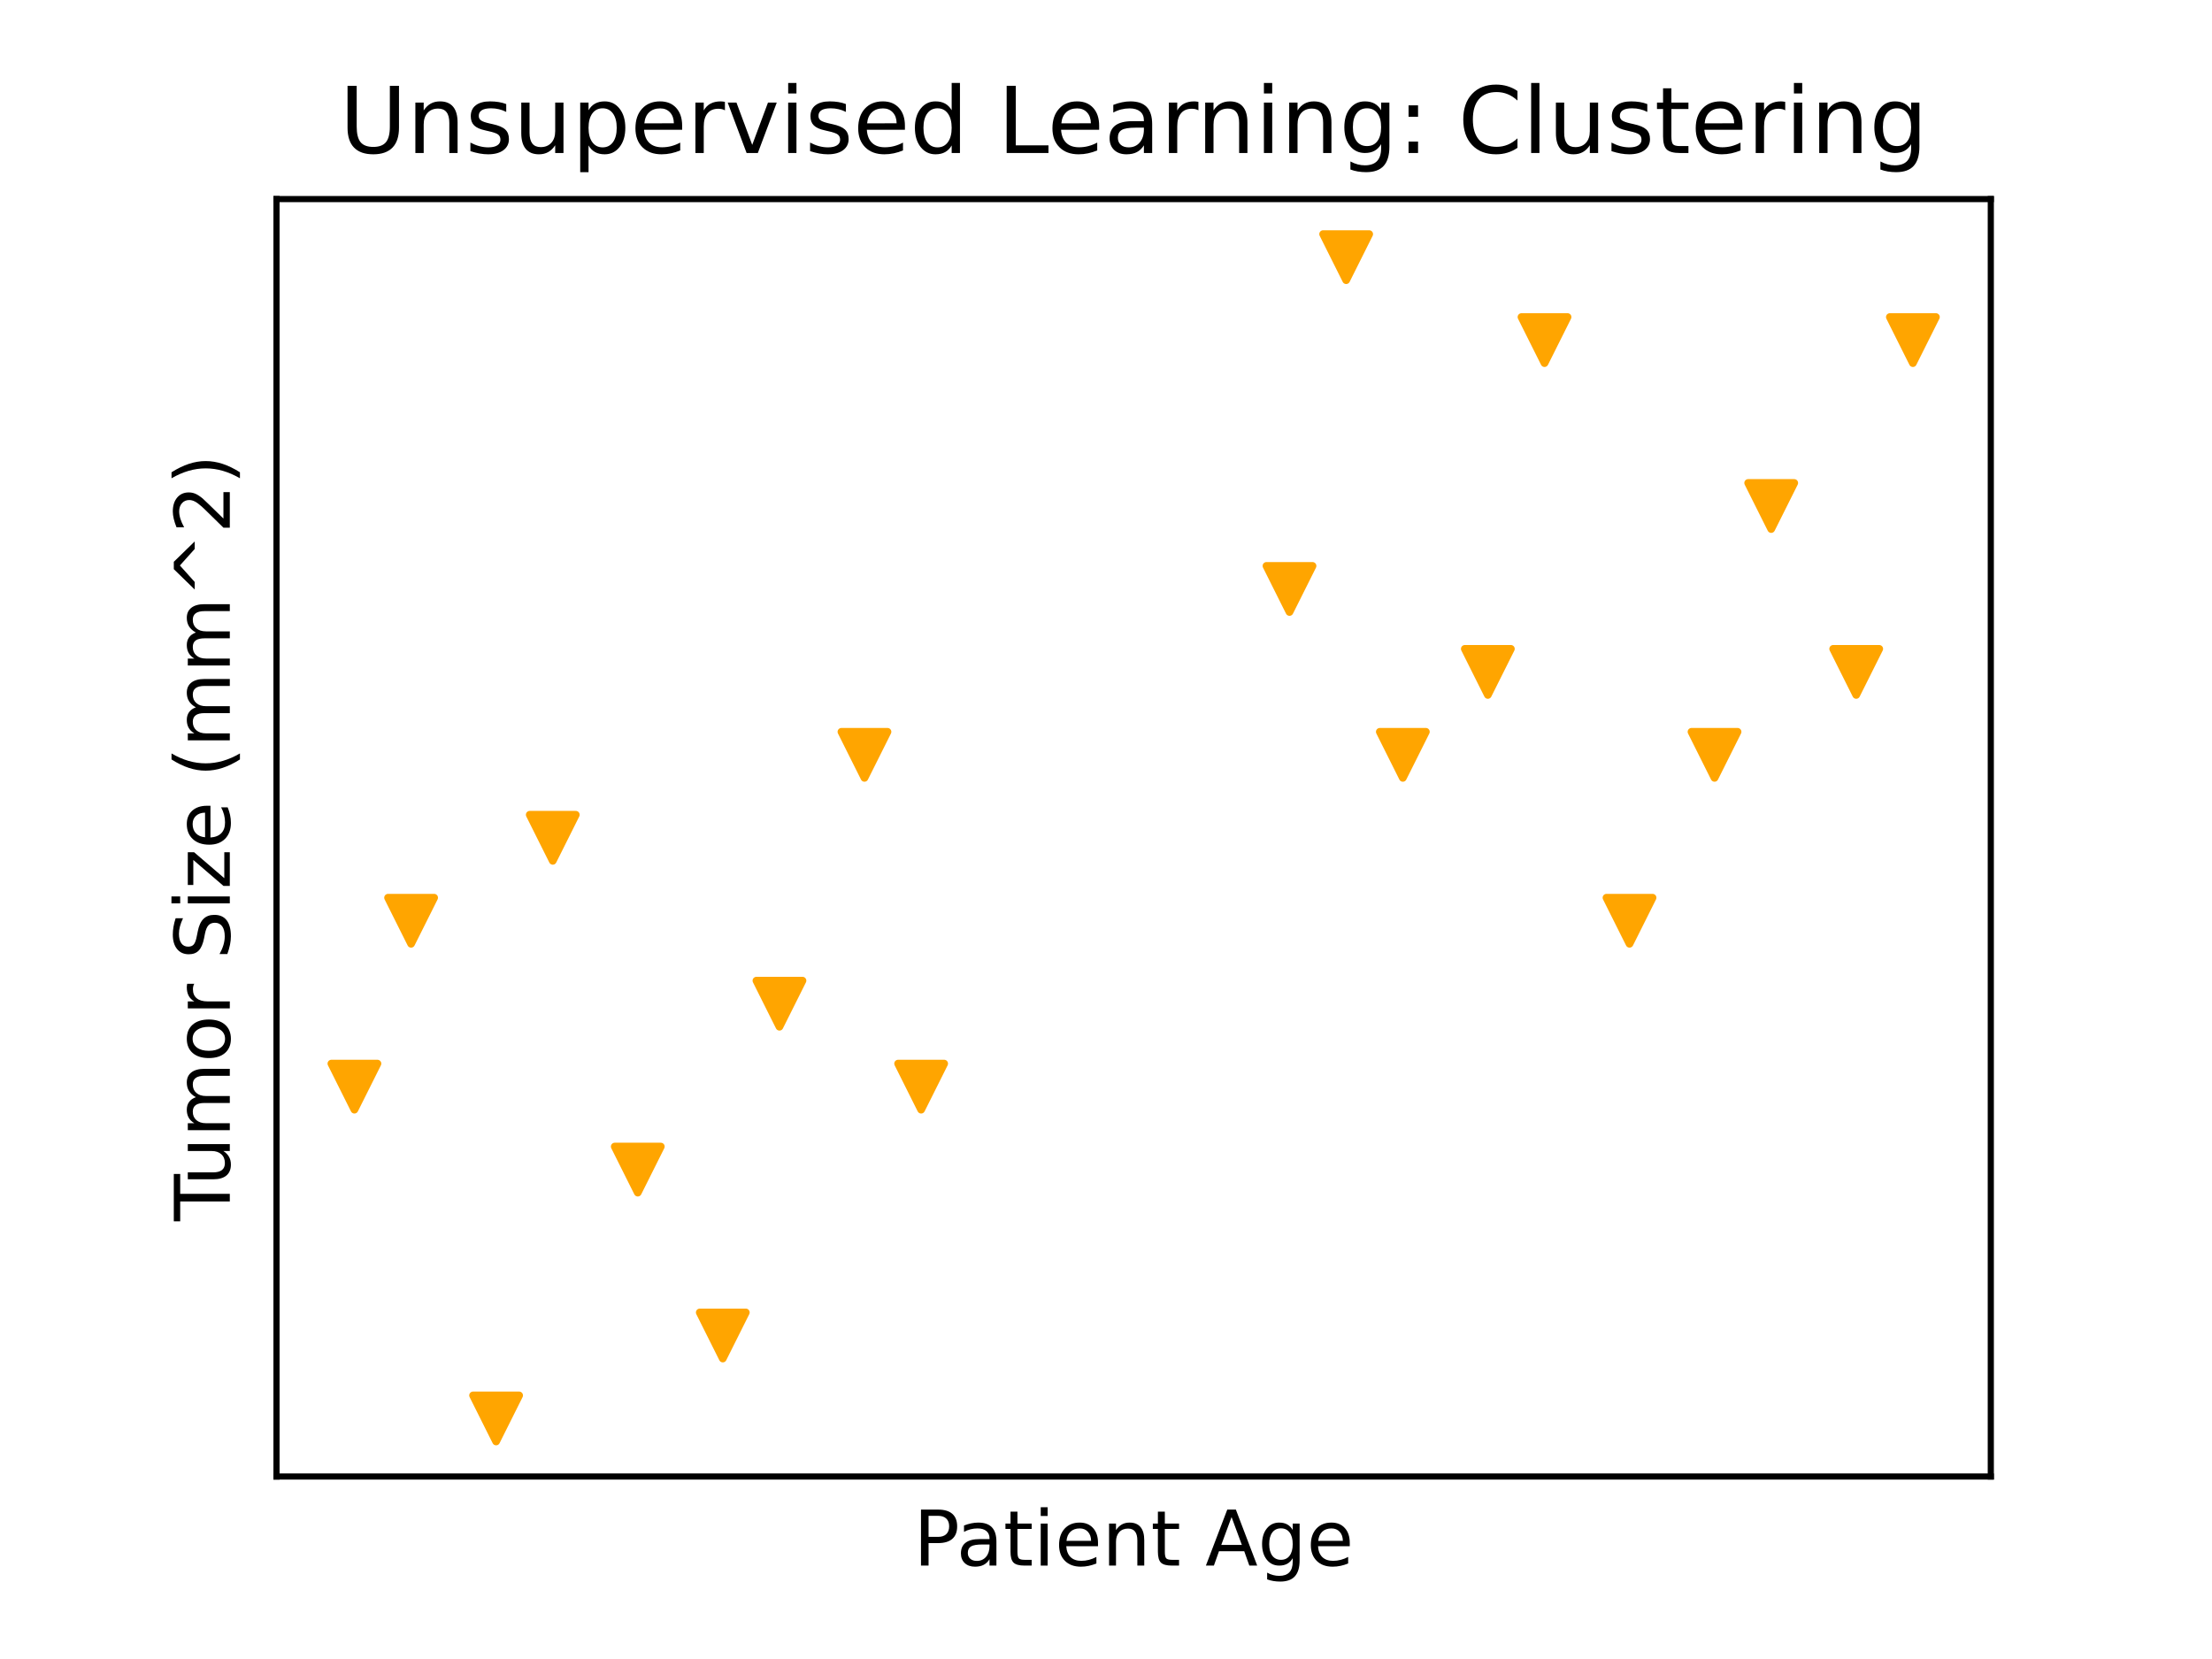
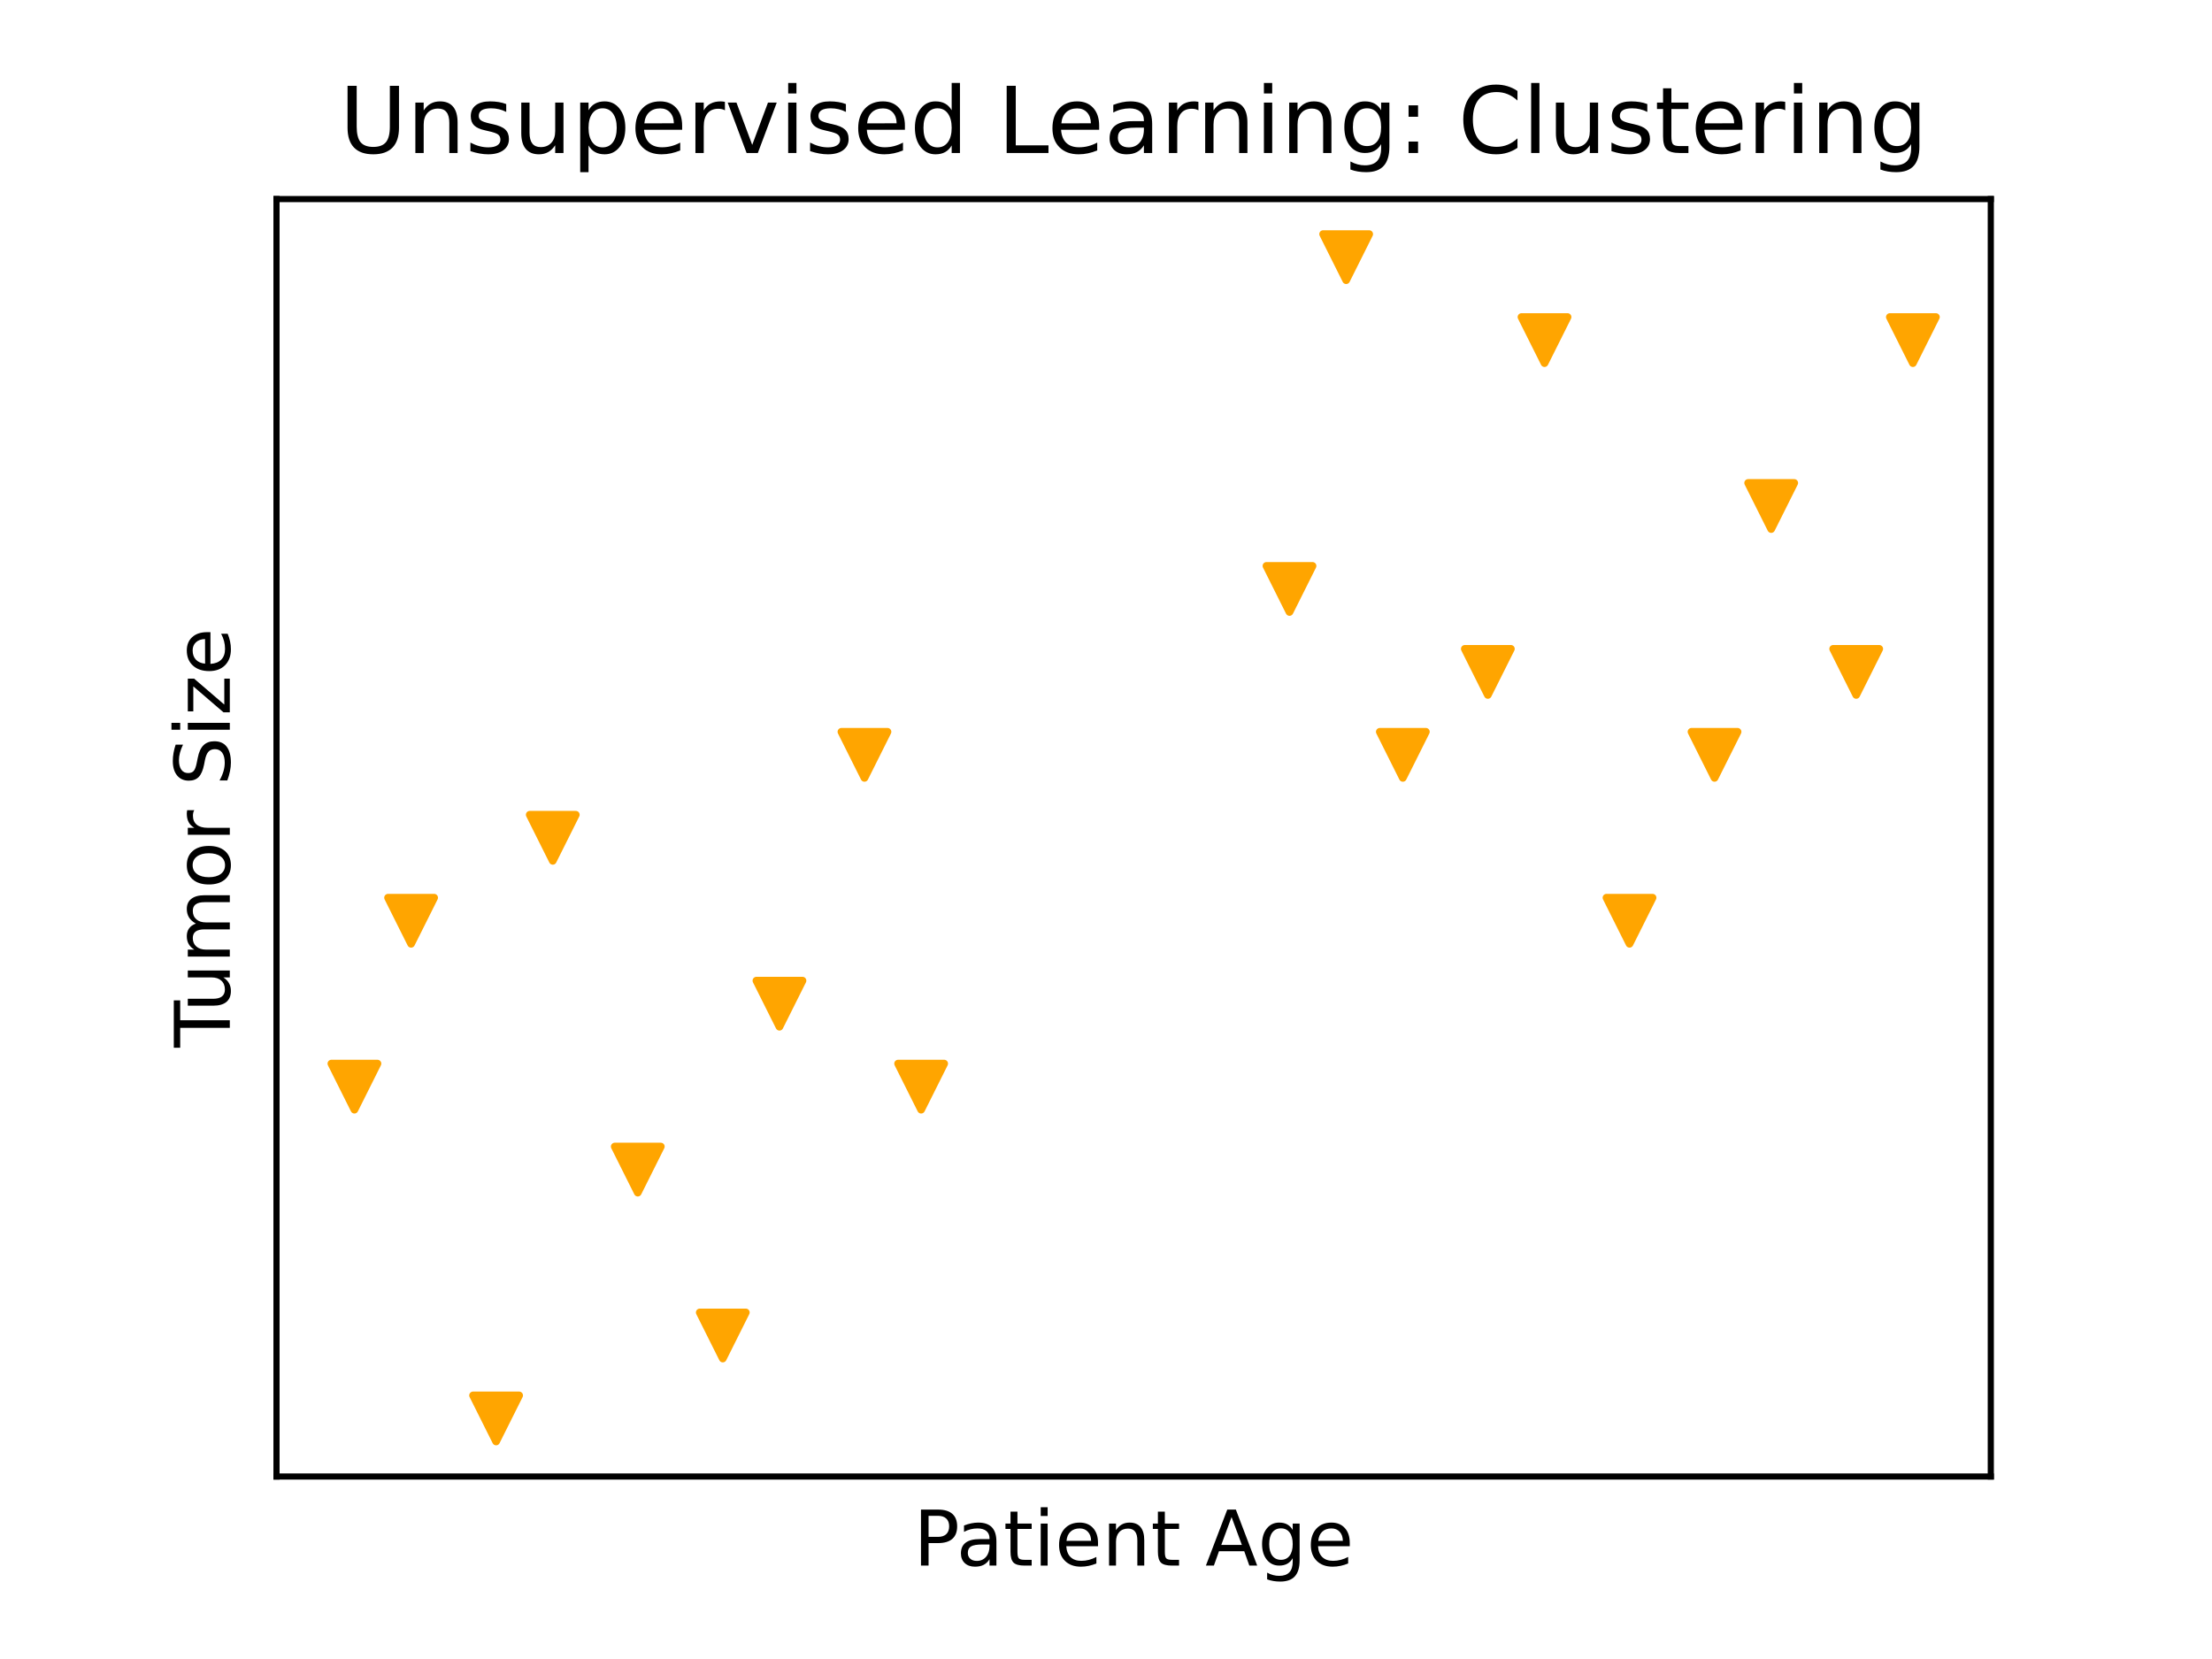
<svg xmlns="http://www.w3.org/2000/svg" xmlns:xlink="http://www.w3.org/1999/xlink" width="288pt" height="216pt" viewBox="0 0 288 216" version="1.1">
  <defs>
    <style type="text/css">*{stroke-linejoin: round; stroke-linecap: butt}</style>
  </defs>
  <g id="figure_1">
    <g id="patch_1">
      <path d="M 0 216  L 288 216  L 288 0  L 0 0  z " style="fill: #ffffff" />
    </g>
    <g id="axes_1">
      <g id="patch_2">
        <path d="M 36 192.24  L 259.2 192.24  L 259.2 25.92  L 36 25.92  z " style="fill: #ffffff" />
      </g>
      <g id="PathCollection_1">
        <defs>
-           <path id="m0dad5d51b2" d="M -0 3  L 3 -3  L -3 -3  z " style="stroke: #ffa500" />
+           <path id="m33497e1d30" d="M -0 3  L 3 -3  L -3 -3  z " style="stroke: #ffa500" />
        </defs>
-         <g clip-path="url(#p2217f551a1)">
-           <use xlink:href="#m0dad5d51b2" x="46.145" y="141.48" style="fill: #ffa500; stroke: #ffa500" />
-           <use xlink:href="#m0dad5d51b2" x="53.524" y="119.88" style="fill: #ffa500; stroke: #ffa500" />
-           <use xlink:href="#m0dad5d51b2" x="64.592" y="184.68" style="fill: #ffa500; stroke: #ffa500" />
-           <use xlink:href="#m0dad5d51b2" x="71.97" y="109.08" style="fill: #ffa500; stroke: #ffa500" />
-           <use xlink:href="#m0dad5d51b2" x="83.038" y="152.28" style="fill: #ffa500; stroke: #ffa500" />
-           <use xlink:href="#m0dad5d51b2" x="94.106" y="173.88" style="fill: #ffa500; stroke: #ffa500" />
-           <use xlink:href="#m0dad5d51b2" x="101.484" y="130.68" style="fill: #ffa500; stroke: #ffa500" />
-           <use xlink:href="#m0dad5d51b2" x="112.552" y="98.28" style="fill: #ffa500; stroke: #ffa500" />
-           <use xlink:href="#m0dad5d51b2" x="119.931" y="141.48" style="fill: #ffa500; stroke: #ffa500" />
+         <g clip-path="url(#p4c0a62dfc6)">
+           <use xlink:href="#m33497e1d30" x="46.145" y="141.48" style="fill: #ffa500; stroke: #ffa500" />
+           <use xlink:href="#m33497e1d30" x="53.524" y="119.88" style="fill: #ffa500; stroke: #ffa500" />
+           <use xlink:href="#m33497e1d30" x="64.592" y="184.68" style="fill: #ffa500; stroke: #ffa500" />
+           <use xlink:href="#m33497e1d30" x="71.97" y="109.08" style="fill: #ffa500; stroke: #ffa500" />
+           <use xlink:href="#m33497e1d30" x="83.038" y="152.28" style="fill: #ffa500; stroke: #ffa500" />
+           <use xlink:href="#m33497e1d30" x="94.106" y="173.88" style="fill: #ffa500; stroke: #ffa500" />
+           <use xlink:href="#m33497e1d30" x="101.484" y="130.68" style="fill: #ffa500; stroke: #ffa500" />
+           <use xlink:href="#m33497e1d30" x="112.552" y="98.28" style="fill: #ffa500; stroke: #ffa500" />
+           <use xlink:href="#m33497e1d30" x="119.931" y="141.48" style="fill: #ffa500; stroke: #ffa500" />
        </g>
      </g>
      <g id="PathCollection_2">
-         <g clip-path="url(#p2217f551a1)">
-           <use xlink:href="#m0dad5d51b2" x="167.891" y="76.68" style="fill: #ffa500; stroke: #ffa500" />
-           <use xlink:href="#m0dad5d51b2" x="175.269" y="33.48" style="fill: #ffa500; stroke: #ffa500" />
-           <use xlink:href="#m0dad5d51b2" x="182.648" y="98.28" style="fill: #ffa500; stroke: #ffa500" />
-           <use xlink:href="#m0dad5d51b2" x="193.716" y="87.48" style="fill: #ffa500; stroke: #ffa500" />
-           <use xlink:href="#m0dad5d51b2" x="201.094" y="44.28" style="fill: #ffa500; stroke: #ffa500" />
-           <use xlink:href="#m0dad5d51b2" x="212.162" y="119.88" style="fill: #ffa500; stroke: #ffa500" />
-           <use xlink:href="#m0dad5d51b2" x="223.23" y="98.28" style="fill: #ffa500; stroke: #ffa500" />
-           <use xlink:href="#m0dad5d51b2" x="230.608" y="65.88" style="fill: #ffa500; stroke: #ffa500" />
-           <use xlink:href="#m0dad5d51b2" x="241.676" y="87.48" style="fill: #ffa500; stroke: #ffa500" />
-           <use xlink:href="#m0dad5d51b2" x="249.055" y="44.28" style="fill: #ffa500; stroke: #ffa500" />
+         <g clip-path="url(#p4c0a62dfc6)">
+           <use xlink:href="#m33497e1d30" x="167.891" y="76.68" style="fill: #ffa500; stroke: #ffa500" />
+           <use xlink:href="#m33497e1d30" x="175.269" y="33.48" style="fill: #ffa500; stroke: #ffa500" />
+           <use xlink:href="#m33497e1d30" x="182.648" y="98.28" style="fill: #ffa500; stroke: #ffa500" />
+           <use xlink:href="#m33497e1d30" x="193.716" y="87.48" style="fill: #ffa500; stroke: #ffa500" />
+           <use xlink:href="#m33497e1d30" x="201.094" y="44.28" style="fill: #ffa500; stroke: #ffa500" />
+           <use xlink:href="#m33497e1d30" x="212.162" y="119.88" style="fill: #ffa500; stroke: #ffa500" />
+           <use xlink:href="#m33497e1d30" x="223.23" y="98.28" style="fill: #ffa500; stroke: #ffa500" />
+           <use xlink:href="#m33497e1d30" x="230.608" y="65.88" style="fill: #ffa500; stroke: #ffa500" />
+           <use xlink:href="#m33497e1d30" x="241.676" y="87.48" style="fill: #ffa500; stroke: #ffa500" />
+           <use xlink:href="#m33497e1d30" x="249.055" y="44.28" style="fill: #ffa500; stroke: #ffa500" />
        </g>
      </g>
      <g id="matplotlib.axis_1">
        <g id="text_1">
          <g transform="translate(118.9313 203.8384) scale(0.1 -0.1)">
            <defs>
              <path id="DejaVuSans-50" d="M 1259 4147  L 1259 2394  L 2053 2394  Q 2494 2394 2734 2622  Q 2975 2850 2975 3272  Q 2975 3691 2734 3919  Q 2494 4147 2053 4147  L 1259 4147  z M 628 4666  L 2053 4666  Q 2838 4666 3239 4311  Q 3641 3956 3641 3272  Q 3641 2581 3239 2228  Q 2838 1875 2053 1875  L 1259 1875  L 1259 0  L 628 0  L 628 4666  z " transform="scale(0.015625)" />
              <path id="DejaVuSans-61" d="M 2194 1759  Q 1497 1759 1228 1600  Q 959 1441 959 1056  Q 959 750 1161 570  Q 1363 391 1709 391  Q 2188 391 2477 730  Q 2766 1069 2766 1631  L 2766 1759  L 2194 1759  z M 3341 1997  L 3341 0  L 2766 0  L 2766 531  Q 2569 213 2275 61  Q 1981 -91 1556 -91  Q 1019 -91 701 211  Q 384 513 384 1019  Q 384 1609 779 1909  Q 1175 2209 1959 2209  L 2766 2209  L 2766 2266  Q 2766 2663 2505 2880  Q 2244 3097 1772 3097  Q 1472 3097 1187 3025  Q 903 2953 641 2809  L 641 3341  Q 956 3463 1253 3523  Q 1550 3584 1831 3584  Q 2591 3584 2966 3190  Q 3341 2797 3341 1997  z " transform="scale(0.015625)" />
              <path id="DejaVuSans-74" d="M 1172 4494  L 1172 3500  L 2356 3500  L 2356 3053  L 1172 3053  L 1172 1153  Q 1172 725 1289 603  Q 1406 481 1766 481  L 2356 481  L 2356 0  L 1766 0  Q 1100 0 847 248  Q 594 497 594 1153  L 594 3053  L 172 3053  L 172 3500  L 594 3500  L 594 4494  L 1172 4494  z " transform="scale(0.015625)" />
              <path id="DejaVuSans-69" d="M 603 3500  L 1178 3500  L 1178 0  L 603 0  L 603 3500  z M 603 4863  L 1178 4863  L 1178 4134  L 603 4134  L 603 4863  z " transform="scale(0.015625)" />
              <path id="DejaVuSans-65" d="M 3597 1894  L 3597 1613  L 953 1613  Q 991 1019 1311 708  Q 1631 397 2203 397  Q 2534 397 2845 478  Q 3156 559 3463 722  L 3463 178  Q 3153 47 2828 -22  Q 2503 -91 2169 -91  Q 1331 -91 842 396  Q 353 884 353 1716  Q 353 2575 817 3079  Q 1281 3584 2069 3584  Q 2775 3584 3186 3129  Q 3597 2675 3597 1894  z M 3022 2063  Q 3016 2534 2758 2815  Q 2500 3097 2075 3097  Q 1594 3097 1305 2825  Q 1016 2553 972 2059  L 3022 2063  z " transform="scale(0.015625)" />
              <path id="DejaVuSans-6e" d="M 3513 2113  L 3513 0  L 2938 0  L 2938 2094  Q 2938 2591 2744 2837  Q 2550 3084 2163 3084  Q 1697 3084 1428 2787  Q 1159 2491 1159 1978  L 1159 0  L 581 0  L 581 3500  L 1159 3500  L 1159 2956  Q 1366 3272 1645 3428  Q 1925 3584 2291 3584  Q 2894 3584 3203 3211  Q 3513 2838 3513 2113  z " transform="scale(0.015625)" />
              <path id="DejaVuSans-20" transform="scale(0.015625)" />
              <path id="DejaVuSans-41" d="M 2188 4044  L 1331 1722  L 3047 1722  L 2188 4044  z M 1831 4666  L 2547 4666  L 4325 0  L 3669 0  L 3244 1197  L 1141 1197  L 716 0  L 50 0  L 1831 4666  z " transform="scale(0.015625)" />
              <path id="DejaVuSans-67" d="M 2906 1791  Q 2906 2416 2648 2759  Q 2391 3103 1925 3103  Q 1463 3103 1205 2759  Q 947 2416 947 1791  Q 947 1169 1205 825  Q 1463 481 1925 481  Q 2391 481 2648 825  Q 2906 1169 2906 1791  z M 3481 434  Q 3481 -459 3084 -895  Q 2688 -1331 1869 -1331  Q 1566 -1331 1297 -1286  Q 1028 -1241 775 -1147  L 775 -588  Q 1028 -725 1275 -790  Q 1522 -856 1778 -856  Q 2344 -856 2625 -561  Q 2906 -266 2906 331  L 2906 616  Q 2728 306 2450 153  Q 2172 0 1784 0  Q 1141 0 747 490  Q 353 981 353 1791  Q 353 2603 747 3093  Q 1141 3584 1784 3584  Q 2172 3584 2450 3431  Q 2728 3278 2906 2969  L 2906 3500  L 3481 3500  L 3481 434  z " transform="scale(0.015625)" />
            </defs>
            <use xlink:href="#DejaVuSans-50" />
            <use xlink:href="#DejaVuSans-61" x="55.803" />
            <use xlink:href="#DejaVuSans-74" x="117.082" />
            <use xlink:href="#DejaVuSans-69" x="156.291" />
            <use xlink:href="#DejaVuSans-65" x="184.074" />
            <use xlink:href="#DejaVuSans-6e" x="245.598" />
            <use xlink:href="#DejaVuSans-74" x="308.977" />
            <use xlink:href="#DejaVuSans-20" x="348.186" />
            <use xlink:href="#DejaVuSans-41" x="379.973" />
            <use xlink:href="#DejaVuSans-67" x="448.381" />
            <use xlink:href="#DejaVuSans-65" x="511.857" />
          </g>
        </g>
      </g>
      <g id="matplotlib.axis_2">
        <g id="text_2">
-           <g transform="translate(29.92031 158.987) rotate(-90) scale(0.1 -0.1)">
+           <g transform="translate(29.92031 136.3847) rotate(-90) scale(0.1 -0.1)">
            <defs>
              <path id="DejaVuSans-54" d="M -19 4666  L 3928 4666  L 3928 4134  L 2272 4134  L 2272 0  L 1638 0  L 1638 4134  L -19 4134  L -19 4666  z " transform="scale(0.015625)" />
              <path id="DejaVuSans-75" d="M 544 1381  L 544 3500  L 1119 3500  L 1119 1403  Q 1119 906 1312 657  Q 1506 409 1894 409  Q 2359 409 2629 706  Q 2900 1003 2900 1516  L 2900 3500  L 3475 3500  L 3475 0  L 2900 0  L 2900 538  Q 2691 219 2414 64  Q 2138 -91 1772 -91  Q 1169 -91 856 284  Q 544 659 544 1381  z M 1991 3584  L 1991 3584  z " transform="scale(0.015625)" />
              <path id="DejaVuSans-6d" d="M 3328 2828  Q 3544 3216 3844 3400  Q 4144 3584 4550 3584  Q 5097 3584 5394 3201  Q 5691 2819 5691 2113  L 5691 0  L 5113 0  L 5113 2094  Q 5113 2597 4934 2840  Q 4756 3084 4391 3084  Q 3944 3084 3684 2787  Q 3425 2491 3425 1978  L 3425 0  L 2847 0  L 2847 2094  Q 2847 2600 2669 2842  Q 2491 3084 2119 3084  Q 1678 3084 1418 2786  Q 1159 2488 1159 1978  L 1159 0  L 581 0  L 581 3500  L 1159 3500  L 1159 2956  Q 1356 3278 1631 3431  Q 1906 3584 2284 3584  Q 2666 3584 2933 3390  Q 3200 3197 3328 2828  z " transform="scale(0.015625)" />
              <path id="DejaVuSans-6f" d="M 1959 3097  Q 1497 3097 1228 2736  Q 959 2375 959 1747  Q 959 1119 1226 758  Q 1494 397 1959 397  Q 2419 397 2687 759  Q 2956 1122 2956 1747  Q 2956 2369 2687 2733  Q 2419 3097 1959 3097  z M 1959 3584  Q 2709 3584 3137 3096  Q 3566 2609 3566 1747  Q 3566 888 3137 398  Q 2709 -91 1959 -91  Q 1206 -91 779 398  Q 353 888 353 1747  Q 353 2609 779 3096  Q 1206 3584 1959 3584  z " transform="scale(0.015625)" />
              <path id="DejaVuSans-72" d="M 2631 2963  Q 2534 3019 2420 3045  Q 2306 3072 2169 3072  Q 1681 3072 1420 2755  Q 1159 2438 1159 1844  L 1159 0  L 581 0  L 581 3500  L 1159 3500  L 1159 2956  Q 1341 3275 1631 3429  Q 1922 3584 2338 3584  Q 2397 3584 2469 3576  Q 2541 3569 2628 3553  L 2631 2963  z " transform="scale(0.015625)" />
              <path id="DejaVuSans-53" d="M 3425 4513  L 3425 3897  Q 3066 4069 2747 4153  Q 2428 4238 2131 4238  Q 1616 4238 1336 4038  Q 1056 3838 1056 3469  Q 1056 3159 1242 3001  Q 1428 2844 1947 2747  L 2328 2669  Q 3034 2534 3370 2195  Q 3706 1856 3706 1288  Q 3706 609 3251 259  Q 2797 -91 1919 -91  Q 1588 -91 1214 -16  Q 841 59 441 206  L 441 856  Q 825 641 1194 531  Q 1563 422 1919 422  Q 2459 422 2753 634  Q 3047 847 3047 1241  Q 3047 1584 2836 1778  Q 2625 1972 2144 2069  L 1759 2144  Q 1053 2284 737 2584  Q 422 2884 422 3419  Q 422 4038 858 4394  Q 1294 4750 2059 4750  Q 2388 4750 2728 4690  Q 3069 4631 3425 4513  z " transform="scale(0.015625)" />
              <path id="DejaVuSans-7a" d="M 353 3500  L 3084 3500  L 3084 2975  L 922 459  L 3084 459  L 3084 0  L 275 0  L 275 525  L 2438 3041  L 353 3041  L 353 3500  z " transform="scale(0.015625)" />
-               <path id="DejaVuSans-28" d="M 1984 4856  Q 1566 4138 1362 3434  Q 1159 2731 1159 2009  Q 1159 1288 1364 580  Q 1569 -128 1984 -844  L 1484 -844  Q 1016 -109 783 600  Q 550 1309 550 2009  Q 550 2706 781 3412  Q 1013 4119 1484 4856  L 1984 4856  z " transform="scale(0.015625)" />
-               <path id="DejaVuSans-5e" d="M 2988 4666  L 4684 2925  L 4056 2925  L 2681 4159  L 1306 2925  L 678 2925  L 2375 4666  L 2988 4666  z " transform="scale(0.015625)" />
-               <path id="DejaVuSans-32" d="M 1228 531  L 3431 531  L 3431 0  L 469 0  L 469 531  Q 828 903 1448 1529  Q 2069 2156 2228 2338  Q 2531 2678 2651 2914  Q 2772 3150 2772 3378  Q 2772 3750 2511 3984  Q 2250 4219 1831 4219  Q 1534 4219 1204 4116  Q 875 4013 500 3803  L 500 4441  Q 881 4594 1212 4672  Q 1544 4750 1819 4750  Q 2544 4750 2975 4387  Q 3406 4025 3406 3419  Q 3406 3131 3298 2873  Q 3191 2616 2906 2266  Q 2828 2175 2409 1742  Q 1991 1309 1228 531  z " transform="scale(0.015625)" />
-               <path id="DejaVuSans-29" d="M 513 4856  L 1013 4856  Q 1481 4119 1714 3412  Q 1947 2706 1947 2009  Q 1947 1309 1714 600  Q 1481 -109 1013 -844  L 513 -844  Q 928 -128 1133 580  Q 1338 1288 1338 2009  Q 1338 2731 1133 3434  Q 928 4138 513 4856  z " transform="scale(0.015625)" />
            </defs>
            <use xlink:href="#DejaVuSans-54" />
            <use xlink:href="#DejaVuSans-75" x="45.959" />
            <use xlink:href="#DejaVuSans-6d" x="109.338" />
            <use xlink:href="#DejaVuSans-6f" x="206.75" />
            <use xlink:href="#DejaVuSans-72" x="267.932" />
            <use xlink:href="#DejaVuSans-20" x="309.045" />
            <use xlink:href="#DejaVuSans-53" x="340.832" />
            <use xlink:href="#DejaVuSans-69" x="404.309" />
            <use xlink:href="#DejaVuSans-7a" x="432.092" />
            <use xlink:href="#DejaVuSans-65" x="484.582" />
-             <use xlink:href="#DejaVuSans-20" x="546.105" />
-             <use xlink:href="#DejaVuSans-28" x="577.893" />
-             <use xlink:href="#DejaVuSans-6d" x="616.906" />
-             <use xlink:href="#DejaVuSans-6d" x="714.318" />
-             <use xlink:href="#DejaVuSans-5e" x="811.73" />
-             <use xlink:href="#DejaVuSans-32" x="895.52" />
-             <use xlink:href="#DejaVuSans-29" x="959.143" />
          </g>
        </g>
      </g>
      <g id="patch_3">
        <path d="M 36 192.24  L 36 25.92  " style="fill: none; stroke: #000000; stroke-width: 0.8; stroke-linejoin: miter; stroke-linecap: square" />
      </g>
      <g id="patch_4">
        <path d="M 259.2 192.24  L 259.2 25.92  " style="fill: none; stroke: #000000; stroke-width: 0.8; stroke-linejoin: miter; stroke-linecap: square" />
      </g>
      <g id="patch_5">
        <path d="M 36 192.24  L 259.2 192.24  " style="fill: none; stroke: #000000; stroke-width: 0.8; stroke-linejoin: miter; stroke-linecap: square" />
      </g>
      <g id="patch_6">
        <path d="M 36 25.92  L 259.2 25.92  " style="fill: none; stroke: #000000; stroke-width: 0.8; stroke-linejoin: miter; stroke-linecap: square" />
      </g>
      <g id="text_3">
        <g transform="translate(44.20781 19.92) scale(0.12 -0.12)">
          <defs>
            <path id="DejaVuSans-55" d="M 556 4666  L 1191 4666  L 1191 1831  Q 1191 1081 1462 751  Q 1734 422 2344 422  Q 2950 422 3222 751  Q 3494 1081 3494 1831  L 3494 4666  L 4128 4666  L 4128 1753  Q 4128 841 3676 375  Q 3225 -91 2344 -91  Q 1459 -91 1007 375  Q 556 841 556 1753  L 556 4666  z " transform="scale(0.015625)" />
            <path id="DejaVuSans-73" d="M 2834 3397  L 2834 2853  Q 2591 2978 2328 3040  Q 2066 3103 1784 3103  Q 1356 3103 1142 2972  Q 928 2841 928 2578  Q 928 2378 1081 2264  Q 1234 2150 1697 2047  L 1894 2003  Q 2506 1872 2764 1633  Q 3022 1394 3022 966  Q 3022 478 2636 193  Q 2250 -91 1575 -91  Q 1294 -91 989 -36  Q 684 19 347 128  L 347 722  Q 666 556 975 473  Q 1284 391 1588 391  Q 1994 391 2212 530  Q 2431 669 2431 922  Q 2431 1156 2273 1281  Q 2116 1406 1581 1522  L 1381 1569  Q 847 1681 609 1914  Q 372 2147 372 2553  Q 372 3047 722 3315  Q 1072 3584 1716 3584  Q 2034 3584 2315 3537  Q 2597 3491 2834 3397  z " transform="scale(0.015625)" />
            <path id="DejaVuSans-70" d="M 1159 525  L 1159 -1331  L 581 -1331  L 581 3500  L 1159 3500  L 1159 2969  Q 1341 3281 1617 3432  Q 1894 3584 2278 3584  Q 2916 3584 3314 3078  Q 3713 2572 3713 1747  Q 3713 922 3314 415  Q 2916 -91 2278 -91  Q 1894 -91 1617 61  Q 1341 213 1159 525  z M 3116 1747  Q 3116 2381 2855 2742  Q 2594 3103 2138 3103  Q 1681 3103 1420 2742  Q 1159 2381 1159 1747  Q 1159 1113 1420 752  Q 1681 391 2138 391  Q 2594 391 2855 752  Q 3116 1113 3116 1747  z " transform="scale(0.015625)" />
            <path id="DejaVuSans-76" d="M 191 3500  L 800 3500  L 1894 563  L 2988 3500  L 3597 3500  L 2284 0  L 1503 0  L 191 3500  z " transform="scale(0.015625)" />
            <path id="DejaVuSans-64" d="M 2906 2969  L 2906 4863  L 3481 4863  L 3481 0  L 2906 0  L 2906 525  Q 2725 213 2448 61  Q 2172 -91 1784 -91  Q 1150 -91 751 415  Q 353 922 353 1747  Q 353 2572 751 3078  Q 1150 3584 1784 3584  Q 2172 3584 2448 3432  Q 2725 3281 2906 2969  z M 947 1747  Q 947 1113 1208 752  Q 1469 391 1925 391  Q 2381 391 2643 752  Q 2906 1113 2906 1747  Q 2906 2381 2643 2742  Q 2381 3103 1925 3103  Q 1469 3103 1208 2742  Q 947 2381 947 1747  z " transform="scale(0.015625)" />
            <path id="DejaVuSans-4c" d="M 628 4666  L 1259 4666  L 1259 531  L 3531 531  L 3531 0  L 628 0  L 628 4666  z " transform="scale(0.015625)" />
            <path id="DejaVuSans-3a" d="M 750 794  L 1409 794  L 1409 0  L 750 0  L 750 794  z M 750 3309  L 1409 3309  L 1409 2516  L 750 2516  L 750 3309  z " transform="scale(0.015625)" />
            <path id="DejaVuSans-43" d="M 4122 4306  L 4122 3641  Q 3803 3938 3442 4084  Q 3081 4231 2675 4231  Q 1875 4231 1450 3742  Q 1025 3253 1025 2328  Q 1025 1406 1450 917  Q 1875 428 2675 428  Q 3081 428 3442 575  Q 3803 722 4122 1019  L 4122 359  Q 3791 134 3420 21  Q 3050 -91 2638 -91  Q 1578 -91 968 557  Q 359 1206 359 2328  Q 359 3453 968 4101  Q 1578 4750 2638 4750  Q 3056 4750 3426 4639  Q 3797 4528 4122 4306  z " transform="scale(0.015625)" />
            <path id="DejaVuSans-6c" d="M 603 4863  L 1178 4863  L 1178 0  L 603 0  L 603 4863  z " transform="scale(0.015625)" />
          </defs>
          <use xlink:href="#DejaVuSans-55" />
          <use xlink:href="#DejaVuSans-6e" x="73.193" />
          <use xlink:href="#DejaVuSans-73" x="136.572" />
          <use xlink:href="#DejaVuSans-75" x="188.672" />
          <use xlink:href="#DejaVuSans-70" x="252.051" />
          <use xlink:href="#DejaVuSans-65" x="315.527" />
          <use xlink:href="#DejaVuSans-72" x="377.051" />
          <use xlink:href="#DejaVuSans-76" x="418.164" />
          <use xlink:href="#DejaVuSans-69" x="477.344" />
          <use xlink:href="#DejaVuSans-73" x="505.127" />
          <use xlink:href="#DejaVuSans-65" x="557.227" />
          <use xlink:href="#DejaVuSans-64" x="618.75" />
          <use xlink:href="#DejaVuSans-20" x="682.227" />
          <use xlink:href="#DejaVuSans-4c" x="714.014" />
          <use xlink:href="#DejaVuSans-65" x="767.977" />
          <use xlink:href="#DejaVuSans-61" x="829.5" />
          <use xlink:href="#DejaVuSans-72" x="890.779" />
          <use xlink:href="#DejaVuSans-6e" x="930.143" />
          <use xlink:href="#DejaVuSans-69" x="993.521" />
          <use xlink:href="#DejaVuSans-6e" x="1021.305" />
          <use xlink:href="#DejaVuSans-67" x="1084.684" />
          <use xlink:href="#DejaVuSans-3a" x="1148.16" />
          <use xlink:href="#DejaVuSans-20" x="1181.852" />
          <use xlink:href="#DejaVuSans-43" x="1213.639" />
          <use xlink:href="#DejaVuSans-6c" x="1283.463" />
          <use xlink:href="#DejaVuSans-75" x="1311.246" />
          <use xlink:href="#DejaVuSans-73" x="1374.625" />
          <use xlink:href="#DejaVuSans-74" x="1426.725" />
          <use xlink:href="#DejaVuSans-65" x="1465.934" />
          <use xlink:href="#DejaVuSans-72" x="1527.457" />
          <use xlink:href="#DejaVuSans-69" x="1568.57" />
          <use xlink:href="#DejaVuSans-6e" x="1596.354" />
          <use xlink:href="#DejaVuSans-67" x="1659.732" />
        </g>
      </g>
    </g>
  </g>
  <defs>
-     <clipPath id="p2217f551a1">
+     <clipPath id="p4c0a62dfc6">
      <rect x="36" y="25.92" width="223.2" height="166.32" />
    </clipPath>
  </defs>
</svg>
